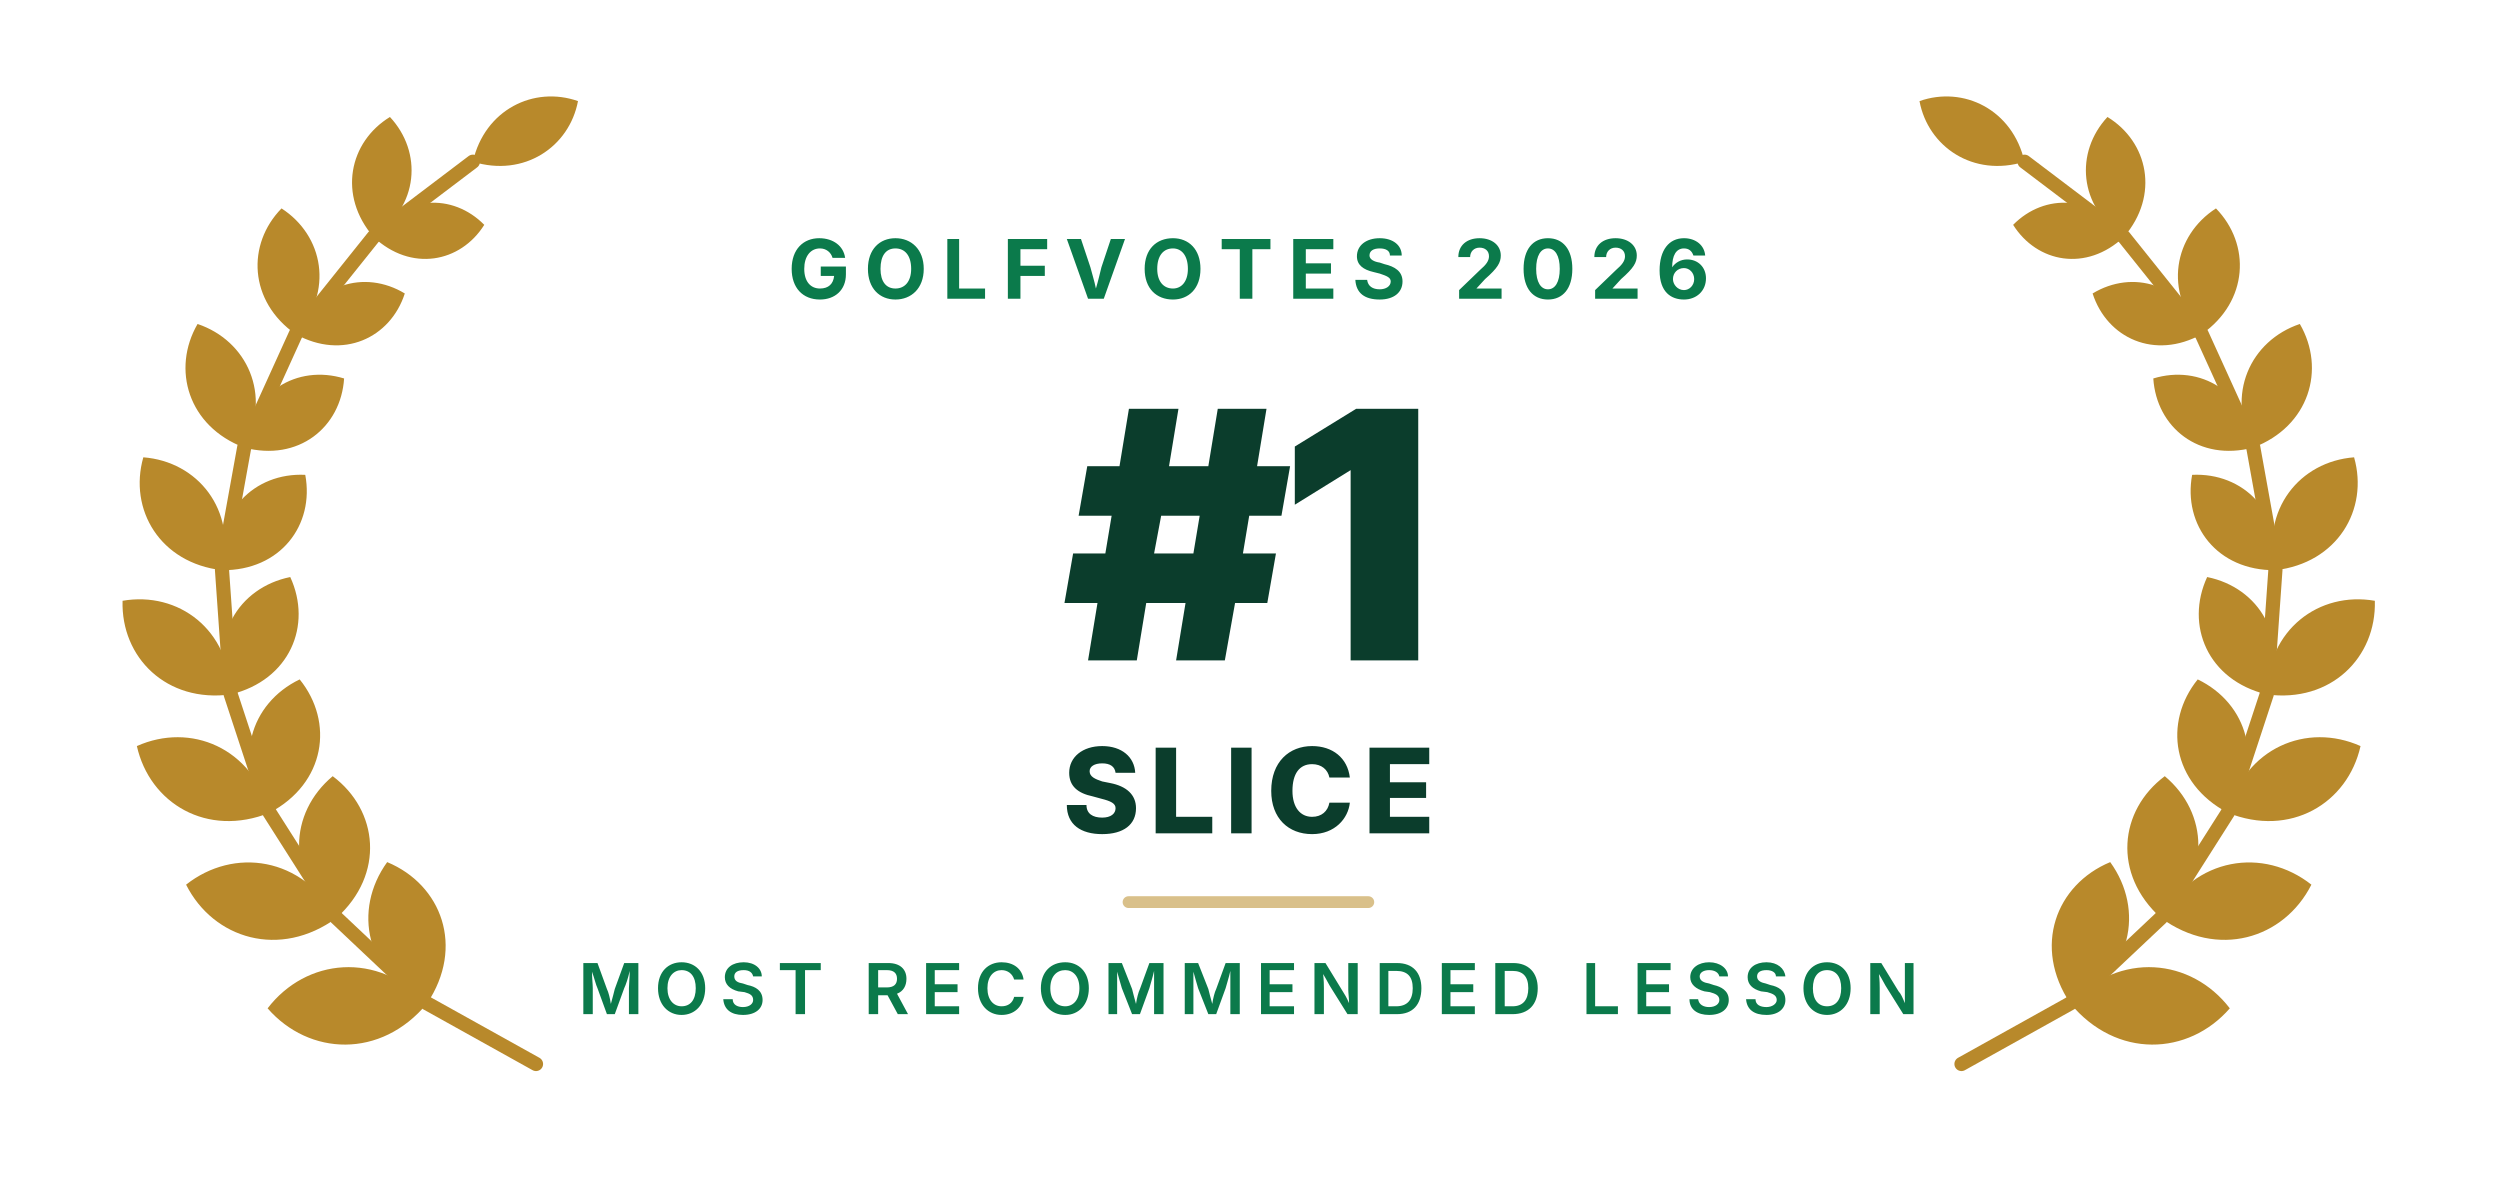
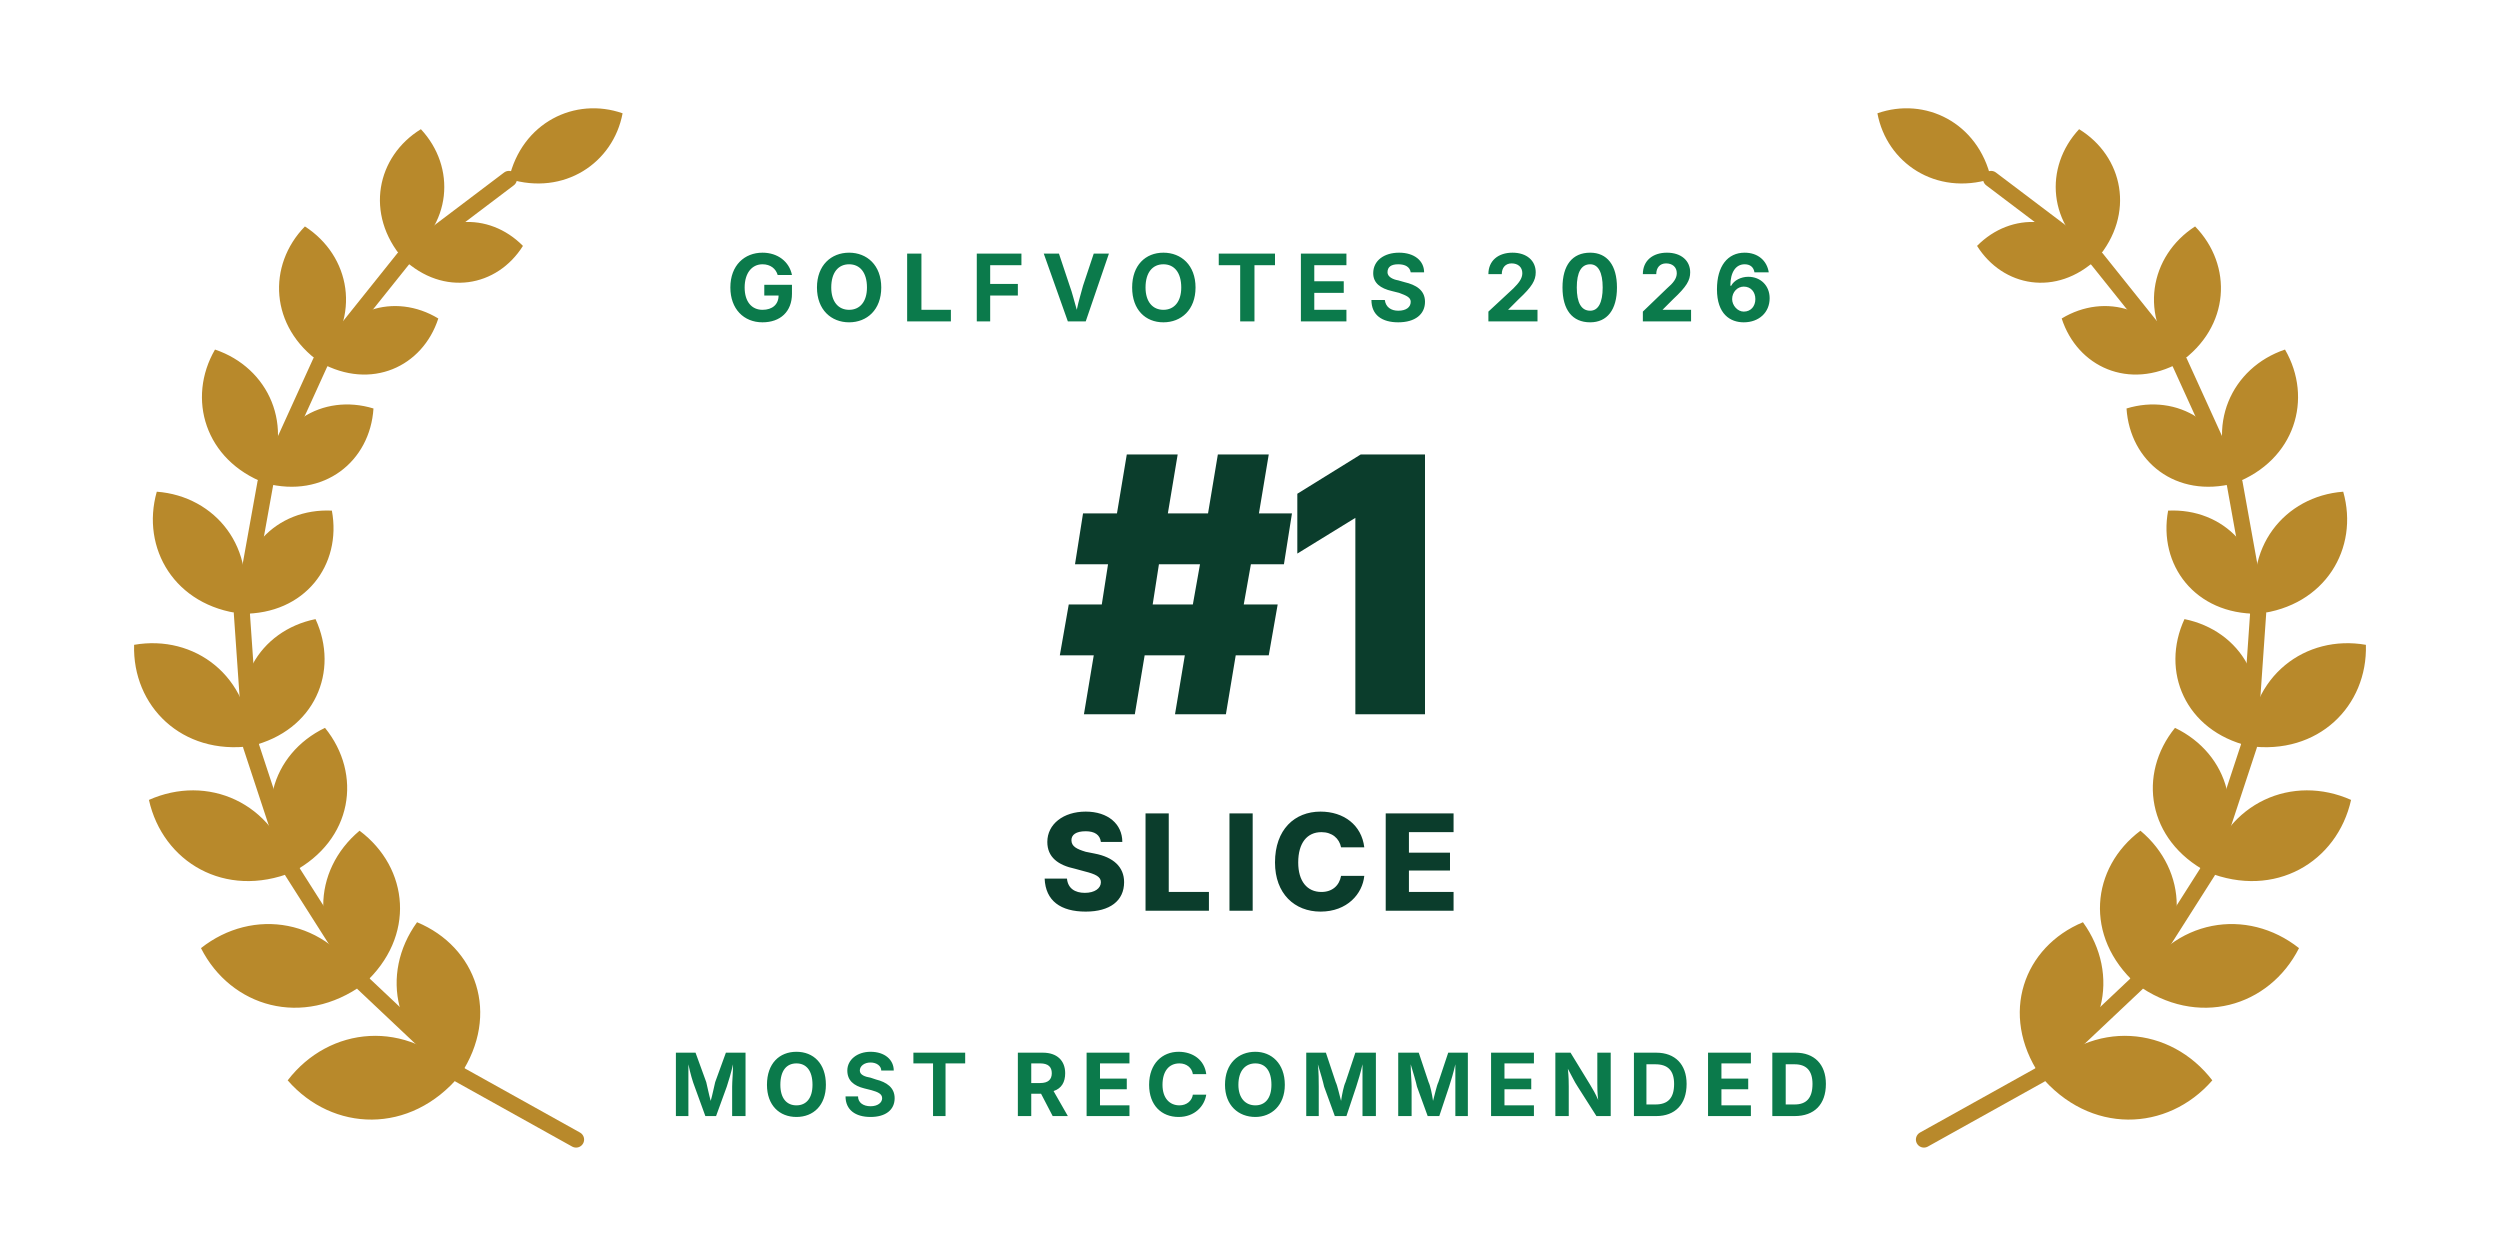
- <svg xmlns="http://www.w3.org/2000/svg" width="318" height="150" viewBox="0 0 318 150" role="img">
-   <path d="M68.18 135.34 L54.33 127.63 L42.81 116.76 L34.30 103.38 L29.35 88.33 L28.24 72.53 L31.06 56.93 L37.61 42.51 L47.51 30.14 L60.15 20.57M249.50 135.34 L263.34 127.63 L274.87 116.76 L283.37 103.38 L288.32 88.33 L289.43 72.53 L286.62 56.93 L280.06 42.51 L270.16 30.14 L257.52 20.57" fill="none" stroke="#B8892B" stroke-width="1.8" stroke-linecap="round" />
-   <path d="M54.33 127.63C48.03 120.92 38.92 121.89 34.04 128.26C39.31 134.31 48.46 134.72 54.33 127.63ZM54.33 127.63C59.12 120.46 56.20 112.55 49.25 109.66C44.84 115.76 46.50 124.02 54.33 127.63ZM42.81 116.76C38.50 108.98 29.74 107.73 23.67 112.53C27.16 119.45 35.63 122.00 42.81 116.76ZM42.81 116.76C48.99 111.18 48.13 103.08 42.32 98.73C36.74 103.39 36.33 111.52 42.81 116.76ZM34.30 103.38C32.12 95.10 24.23 91.85 17.41 94.90C19.04 102.19 26.35 106.58 34.30 103.38ZM34.30 103.38C41.40 99.63 42.52 91.87 38.12 86.42C31.80 89.46 29.49 96.96 34.30 103.38ZM29.35 88.33C29.27 80.08 22.68 75.19 15.59 76.42C15.38 83.61 21.17 89.44 29.35 88.33ZM29.35 88.33C36.86 86.51 39.75 79.53 36.92 73.40C30.31 74.74 26.38 81.19 29.35 88.33ZM28.24 72.53C30.12 64.82 25.13 58.70 18.23 58.17C16.34 64.82 20.36 71.62 28.24 72.53ZM28.24 72.53C35.68 72.60 40.02 66.77 38.83 60.40C32.35 60.08 27.16 65.17 28.24 72.53ZM31.06 56.93C34.62 50.20 31.42 43.33 25.13 41.21C21.80 46.96 23.93 54.23 31.06 56.93ZM31.06 56.93C37.96 58.76 43.37 54.36 43.77 48.14C37.81 46.32 31.78 49.83 31.06 56.93ZM37.61 42.51C42.51 37.09 41.15 29.96 35.81 26.51C31.36 31.06 31.63 38.32 37.61 42.51ZM37.61 42.51C43.59 45.83 49.66 43.01 51.49 37.33C46.39 34.24 39.96 36.08 37.61 42.51ZM47.51 30.14C53.33 26.27 53.75 19.33 49.60 14.88C44.41 18.05 42.95 24.85 47.51 30.14ZM47.51 30.14C52.28 34.62 58.56 33.43 61.60 28.60C57.59 24.53 51.20 24.73 47.51 30.14ZM60.15 20.57C66.66 22.59 72.42 18.68 73.52 12.86C67.93 10.89 61.66 13.93 60.15 20.57ZM263.34 127.63C269.21 134.72 278.37 134.31 283.63 128.26C278.75 121.89 269.64 120.92 263.34 127.63ZM263.34 127.63C271.17 124.02 272.83 115.76 268.42 109.66C261.47 112.55 258.55 120.46 263.34 127.63ZM274.87 116.76C282.04 122.00 290.51 119.45 294.01 112.53C287.93 107.73 279.17 108.98 274.87 116.76ZM274.87 116.76C281.34 111.52 280.93 103.39 275.36 98.73C269.54 103.08 268.68 111.18 274.87 116.76ZM283.37 103.38C291.32 106.58 298.63 102.19 300.26 94.90C293.44 91.85 285.55 95.10 283.37 103.38ZM283.37 103.38C288.18 96.96 285.87 89.46 279.55 86.42C275.15 91.87 276.27 99.63 283.37 103.38ZM288.32 88.33C296.50 89.44 302.29 83.61 302.08 76.42C295.00 75.19 288.40 80.08 288.32 88.33ZM288.32 88.33C291.29 81.19 287.36 74.74 280.75 73.40C277.92 79.53 280.81 86.51 288.32 88.33ZM289.43 72.53C297.31 71.62 301.33 64.82 299.44 58.17C292.54 58.70 287.55 64.82 289.43 72.53ZM289.43 72.53C290.51 65.17 285.32 60.08 278.84 60.40C277.66 66.77 281.99 72.60 289.43 72.53ZM286.62 56.93C293.74 54.23 295.87 46.96 292.54 41.21C286.25 43.33 283.05 50.20 286.62 56.93ZM286.62 56.93C285.89 49.83 279.86 46.32 273.90 48.14C274.30 54.36 279.72 58.76 286.62 56.93ZM280.06 42.51C286.04 38.32 286.31 31.06 281.87 26.51C276.52 29.96 275.16 37.09 280.06 42.51ZM280.06 42.51C277.71 36.08 271.28 34.24 266.18 37.33C268.01 43.01 274.08 45.83 280.06 42.51ZM270.16 30.14C274.72 24.85 273.26 18.05 268.07 14.88C263.93 19.33 264.35 26.27 270.16 30.14ZM270.16 30.14C266.47 24.73 260.08 24.53 256.07 28.60C259.11 33.43 265.39 34.62 270.16 30.14ZM257.52 20.57C256.01 13.93 249.75 10.89 244.16 12.86C245.25 18.68 251.01 22.59 257.52 20.57Z" fill="#B8892B" />
-   <rect x="142.8" y="114" width="32" height="1.5" rx=".75" fill="#D9C08A" />
-   <path d="M104.3 38.1C106.2 38.1 107.6 36.9 107.6 34.9L107.6 33.9L104.4 33.9L104.4 35.1L106.1 35.1C106 36.1 105.4 36.7 104.3 36.7C103.1 36.7 102.3 35.8 102.3 34.2C102.3 32.6 103.1 31.6 104.3 31.6C105.1 31.6 105.7 32.1 105.9 32.8L107.5 32.8C107.3 31.3 106 30.3 104.2 30.3C102.2 30.3 100.7 31.7 100.7 34.2C100.7 36.6 102.1 38.1 104.3 38.1ZM113.9 38.1C115.9 38.1 117.5 36.7 117.5 34.2C117.5 31.7 115.9 30.3 113.9 30.3C111.9 30.3 110.4 31.7 110.4 34.2C110.4 36.7 111.9 38.1 113.9 38.1ZM113.9 36.7C112.7 36.7 112 35.8 112 34.2C112 32.5 112.7 31.6 113.9 31.6C115.1 31.6 115.9 32.5 115.9 34.2C115.9 35.8 115.1 36.7 113.9 36.7ZM120.5 38L125.3 38L125.3 36.7L122 36.7L122 30.4L120.5 30.4ZM128.2 38L129.8 38L129.8 35.1L132.9 35.1L132.9 33.8L129.8 33.8L129.8 31.7L133.2 31.7L133.2 30.4L128.2 30.4ZM138.4 38L140.4 38L143.1 30.4L141.3 30.4L140.1 34C139.9 34.8 139.7 35.7 139.4 36.7C139.2 35.7 138.9 34.8 138.7 34L137.5 30.4L135.7 30.4ZM149.2 38.1C151.2 38.1 152.7 36.7 152.7 34.2C152.7 31.7 151.2 30.3 149.2 30.3C147.1 30.3 145.6 31.7 145.6 34.2C145.6 36.7 147.1 38.1 149.2 38.1ZM149.2 36.7C148 36.7 147.2 35.8 147.2 34.2C147.2 32.5 148 31.6 149.2 31.6C150.3 31.6 151.1 32.5 151.1 34.2C151.1 35.8 150.3 36.7 149.2 36.7ZM155.4 31.7L157.7 31.7L157.7 38L159.3 38L159.3 31.7L161.6 31.7L161.6 30.4L155.4 30.4ZM164.5 38L169.6 38L169.6 36.7L166.1 36.7L166.1 34.8L169.3 34.8L169.3 33.5L166.1 33.5L166.1 31.7L169.6 31.7L169.6 30.4L164.5 30.4ZM175.5 38.1C177.3 38.1 178.4 37.2 178.4 35.8C178.4 34.5 177.4 33.9 176.1 33.6L175.5 33.4C174.8 33.3 174.2 33 174.2 32.5C174.2 31.9 174.7 31.6 175.5 31.6C176.3 31.6 176.8 31.9 176.8 32.5L178.3 32.5C178.3 31.2 177.2 30.3 175.5 30.3C173.8 30.3 172.6 31.2 172.6 32.6C172.6 33.7 173.4 34.3 174.7 34.6L175.5 34.8C176.4 35.1 176.9 35.3 176.9 35.8C176.9 36.4 176.3 36.8 175.5 36.8C174.6 36.8 174 36.4 173.9 35.6L172.4 35.6C172.5 37.3 173.6 38.1 175.5 38.1ZM185.6 38L191 38L191 36.7L187.8 36.7L187.8 36.7L188.9 35.5C190.5 34.1 190.9 33.4 190.9 32.5C190.9 31.2 189.8 30.3 188.2 30.3C186.6 30.3 185.5 31.2 185.5 32.7L187 32.7C187 32 187.5 31.5 188.2 31.5C188.9 31.5 189.4 31.9 189.4 32.6C189.4 33.2 189 33.7 188.3 34.3L185.6 36.9ZM196.9 38.1C198.8 38.1 200 36.7 200 34.2C200 31.7 198.8 30.3 196.9 30.3C195 30.3 193.8 31.7 193.8 34.2C193.8 36.7 195 38.1 196.9 38.1ZM196.9 36.8C196 36.8 195.4 35.9 195.4 34.2C195.4 32.5 196 31.6 196.9 31.6C197.8 31.6 198.4 32.5 198.4 34.2C198.4 35.9 197.8 36.8 196.9 36.8ZM202.9 38L208.3 38L208.3 36.7L205.1 36.7L205.1 36.7L206.2 35.5C207.8 34.1 208.2 33.4 208.2 32.5C208.2 31.2 207.1 30.3 205.5 30.3C203.9 30.3 202.8 31.2 202.8 32.7L204.3 32.7C204.3 32 204.8 31.5 205.5 31.5C206.2 31.5 206.7 31.9 206.7 32.6C206.7 33.2 206.3 33.7 205.6 34.3L202.9 36.9ZM214.2 38.1C215.8 38.1 217 37 217 35.4C217 34 216 33 214.6 33C213.8 33 213.1 33.4 212.7 34L212.7 34C212.7 32.5 213.2 31.6 214.2 31.6C214.8 31.6 215.2 31.9 215.4 32.5L216.9 32.5C216.8 31.2 215.7 30.3 214.2 30.3C212.3 30.3 211.1 31.8 211.1 34.4C211.1 37.2 212.6 38.1 214.2 38.1ZM214.2 36.9C213.4 36.9 212.8 36.2 212.8 35.5C212.8 34.7 213.4 34.1 214.2 34.1C214.9 34.1 215.5 34.7 215.5 35.5C215.5 36.3 214.9 36.9 214.2 36.9Z" fill="#0B7A4B" />
-   <path d="M149.6 84L155.8 84L157.1 76.7L161.2 76.7L162.3 70.4L158.1 70.4L158.9 65.6L163 65.6L164.1 59.3L159.9 59.3L161.1 52L154.9 52L153.7 59.3L148.7 59.3L149.9 52L143.6 52L142.4 59.3L138.3 59.3L137.2 65.6L141.4 65.6L140.6 70.4L136.5 70.4L135.4 76.7L139.6 76.7L138.4 84L144.6 84L145.8 76.7L150.8 76.7ZM146.8 70.4L147.7 65.6L152.6 65.6L151.8 70.4ZM180.4 52L172.5 52L164.7 56.8L164.7 64.2L171.8 59.8L171.8 59.8L171.8 84L180.4 84Z" fill="#0B3D2C" />
-   <path d="M140.2 106.1C142.9 106.1 144.5 104.9 144.5 102.8C144.5 101.1 143.3 100 141.2 99.6L140.2 99.4C139.3 99.1 138.6 98.8 138.6 98.1C138.6 97.5 139.2 97.1 140.2 97.1C141.2 97.1 141.8 97.5 141.9 98.3L144.4 98.3C144.3 96.3 142.7 94.9 140.2 94.9C137.7 94.9 136 96.3 136 98.3C136 100 137.1 100.9 139 101.3L140.1 101.6C141.3 101.9 141.9 102.2 141.9 102.8C141.9 103.5 141.3 104 140.2 104C139 104 138.2 103.5 138.2 102.4L135.7 102.4C135.7 104.9 137.5 106.1 140.2 106.1ZM147 106L154.2 106L154.2 103.9L149.6 103.9L149.6 95.1L147 95.1ZM159.2 95.1L156.6 95.1L156.6 106L159.2 106ZM166.9 106.1C169.8 106.1 171.5 104.1 171.7 102.1L169.1 102.1C168.9 103.2 168.1 103.9 166.9 103.9C165.4 103.9 164.4 102.7 164.4 100.6C164.4 98.4 165.3 97.2 166.9 97.2C168.1 97.2 168.9 97.9 169.1 98.9L171.7 98.9C171.4 96.4 169.5 94.9 166.9 94.9C164 94.9 161.7 96.9 161.7 100.6C161.7 104.1 163.9 106.1 166.9 106.1ZM174.2 106L181.8 106L181.8 103.9L176.8 103.9L176.8 101.5L181.4 101.5L181.4 99.5L176.8 99.5L176.8 97.2L181.8 97.2L181.8 95.1L174.2 95.1Z" fill="#0B3D2C" />
-   <path d="M74.2 129L75.4 129L75.4 125.7C75.4 125.2 75.3 124.3 75.3 123.6C75.6 124.4 75.8 125.3 76 125.7L77.2 129L78.2 129L79.4 125.7C79.6 125.3 79.9 124.4 80.1 123.5C80.1 124.3 80 125.2 80 125.7L80 129L81.2 129L81.2 122.5L79.4 122.5L78.2 125.8C78.1 126.2 77.9 127 77.7 127.7C77.6 127 77.4 126.2 77.2 125.8L76 122.5L74.2 122.5ZM86.7 129.1C88.4 129.1 89.7 127.8 89.7 125.7C89.7 123.6 88.4 122.4 86.7 122.4C85 122.4 83.7 123.6 83.7 125.7C83.7 127.8 85 129.1 86.7 129.1ZM86.7 128C85.7 128 84.9 127.2 84.9 125.7C84.9 124.2 85.7 123.4 86.7 123.4C87.8 123.4 88.5 124.2 88.5 125.7C88.5 127.2 87.8 128 86.7 128ZM94.5 129.1C96.1 129.1 97 128.3 97 127.2C97 126 96.1 125.5 95.1 125.3L94.5 125.1C93.9 125 93.4 124.8 93.4 124.2C93.4 123.7 93.8 123.4 94.6 123.4C95.3 123.4 95.7 123.7 95.8 124.2L96.9 124.2C96.9 123.2 96 122.4 94.6 122.4C93.2 122.4 92.2 123.1 92.2 124.3C92.2 125.2 92.8 125.8 93.9 126.1L94.7 126.2C95.4 126.4 95.8 126.6 95.8 127.2C95.8 127.7 95.3 128.1 94.5 128.1C93.8 128.1 93.2 127.8 93.2 127.1L92 127.1C92.1 128.4 93 129.1 94.5 129.1ZM99.2 123.4L101.2 123.4L101.2 129L102.4 129L102.4 123.4L104.4 123.4L104.4 122.5L99.2 122.5ZM110.5 129L111.7 129L111.7 126.6L112.9 126.6L114.2 129L115.5 129L114.1 126.4C114.9 126.1 115.3 125.4 115.3 124.5C115.3 123.3 114.5 122.5 113 122.5L110.5 122.5ZM111.7 125.6L111.7 123.4L112.8 123.4C113.7 123.4 114.1 123.8 114.1 124.5C114.1 125.2 113.7 125.6 112.8 125.6ZM117.8 129L122 129L122 128L118.9 128L118.9 126.2L121.8 126.2L121.8 125.2L118.9 125.2L118.9 123.4L122 123.4L122 122.5L117.8 122.5ZM127.4 129.1C129 129.1 130 128.1 130.2 126.8L129 126.8C128.8 127.6 128.2 128 127.4 128C126.4 128 125.6 127.2 125.6 125.7C125.6 124.2 126.4 123.4 127.4 123.4C128.2 123.4 128.8 123.9 129 124.6L130.2 124.6C130 123.2 128.9 122.4 127.4 122.4C125.7 122.4 124.4 123.6 124.4 125.7C124.4 127.8 125.7 129.1 127.4 129.1ZM135.5 129.1C137.2 129.1 138.5 127.8 138.5 125.7C138.5 123.6 137.2 122.4 135.5 122.4C133.7 122.4 132.4 123.6 132.4 125.7C132.4 127.8 133.7 129.1 135.5 129.1ZM135.5 128C134.4 128 133.6 127.2 133.6 125.7C133.6 124.2 134.4 123.4 135.5 123.4C136.5 123.4 137.3 124.2 137.3 125.7C137.3 127.2 136.5 128 135.5 128ZM141 129L142.1 129L142.1 125.7C142.1 125.2 142.1 124.3 142.1 123.6C142.3 124.4 142.6 125.3 142.7 125.7L144 129L145 129L146.2 125.7C146.3 125.3 146.6 124.4 146.8 123.5C146.8 124.3 146.8 125.2 146.8 125.7L146.8 129L148 129L148 122.5L146.2 122.5L145 125.8C144.8 126.2 144.6 127 144.5 127.7C144.3 127 144.1 126.2 144 125.8L142.7 122.5L141 122.5ZM150.7 129L151.8 129L151.8 125.7C151.8 125.2 151.8 124.3 151.8 123.6C152 124.4 152.3 125.3 152.4 125.7L153.7 129L154.7 129L155.9 125.7C156 125.3 156.3 124.4 156.5 123.5C156.5 124.3 156.5 125.2 156.5 125.7L156.5 129L157.7 129L157.7 122.5L155.9 122.5L154.7 125.8C154.5 126.2 154.3 127 154.2 127.7C154 127 153.8 126.2 153.7 125.8L152.4 122.5L150.7 122.5ZM160.4 129L164.6 129L164.6 128L161.5 128L161.5 126.2L164.4 126.2L164.4 125.2L161.5 125.2L161.5 123.4L164.6 123.4L164.6 122.5L160.4 122.5ZM167.2 129L168.4 129L168.4 125.7C168.4 125.4 168.4 124.7 168.3 123.9C168.8 124.7 169 125.2 169.4 125.8L171.4 129L172.7 129L172.7 122.5L171.5 122.5L171.5 125.9C171.5 126.3 171.6 127 171.6 127.6C171.3 126.9 171 126.4 170.8 126.1L168.6 122.5L167.2 122.5ZM177.7 129C179.7 129 180.8 127.8 180.8 125.7C180.8 123.7 179.7 122.5 177.7 122.5L175.5 122.5L175.5 129ZM176.6 128L176.6 123.5L177.6 123.5C179 123.5 179.7 124.2 179.7 125.7C179.7 127.2 179 128 177.6 128ZM183.4 129L187.6 129L187.6 128L184.5 128L184.5 126.2L187.4 126.2L187.4 125.2L184.5 125.2L184.5 123.4L187.6 123.4L187.6 122.5L183.4 122.5ZM192.4 129C194.4 129 195.6 127.8 195.6 125.7C195.6 123.7 194.4 122.5 192.5 122.5L190.2 122.5L190.2 129ZM191.4 128L191.4 123.5L192.4 123.5C193.7 123.5 194.4 124.2 194.4 125.7C194.4 127.2 193.7 128 192.4 128ZM201.8 129L205.8 129L205.8 128L202.9 128L202.9 122.5L201.8 122.5ZM208.3 129L212.5 129L212.5 128L209.4 128L209.4 126.2L212.3 126.2L212.3 125.2L209.4 125.2L209.4 123.4L212.5 123.4L212.5 122.5L208.3 122.5ZM217.4 129.1C219 129.1 219.9 128.3 219.9 127.2C219.9 126 218.9 125.5 218 125.3L217.4 125.1C216.8 125 216.2 124.8 216.2 124.2C216.2 123.7 216.7 123.4 217.4 123.4C218.1 123.4 218.6 123.7 218.7 124.2L219.8 124.2C219.8 123.2 218.8 122.4 217.4 122.4C216.1 122.4 215 123.1 215 124.3C215 125.2 215.7 125.8 216.8 126.1L217.5 126.2C218.2 126.4 218.7 126.6 218.7 127.2C218.7 127.7 218.2 128.1 217.4 128.1C216.7 128.1 216.1 127.8 216 127.1L214.9 127.1C214.9 128.4 215.9 129.1 217.4 129.1ZM224.7 129.1C226.2 129.1 227.1 128.3 227.1 127.2C227.1 126 226.2 125.5 225.2 125.3L224.6 125.1C224.1 125 223.5 124.8 223.5 124.2C223.5 123.7 223.9 123.4 224.7 123.4C225.4 123.4 225.9 123.7 225.9 124.2L227.1 124.2C227 123.2 226.1 122.4 224.7 122.4C223.3 122.4 222.3 123.1 222.3 124.3C222.3 125.2 222.9 125.8 224 126.1L224.8 126.2C225.5 126.4 226 126.6 226 127.2C226 127.7 225.4 128.1 224.7 128.1C223.9 128.1 223.3 127.8 223.3 127.1L222.1 127.1C222.2 128.4 223.1 129.1 224.7 129.1ZM232.4 129.1C234.1 129.1 235.4 127.8 235.4 125.7C235.4 123.6 234.1 122.4 232.4 122.4C230.7 122.4 229.4 123.6 229.4 125.7C229.4 127.8 230.7 129.1 232.4 129.1ZM232.4 128C231.3 128 230.6 127.2 230.6 125.7C230.6 124.2 231.3 123.4 232.4 123.4C233.5 123.4 234.2 124.2 234.2 125.7C234.2 127.2 233.5 128 232.4 128ZM237.9 129L239.1 129L239.1 125.7C239.1 125.4 239.1 124.7 239 123.9C239.5 124.7 239.7 125.2 240.1 125.8L242.1 129L243.4 129L243.4 122.5L242.3 122.5L242.3 125.9C242.3 126.3 242.3 127 242.3 127.6C242 126.9 241.8 126.4 241.5 126.1L239.3 122.5L237.9 122.5Z" fill="#0B7A4B" />
+ <svg xmlns="http://www.w3.org/2000/svg" width="280" height="140" viewBox="0 0 280 140" role="img">
+   <path d="M64.52 127.63 L51.54 120.40 L40.74 110.21 L32.77 97.67 L28.12 83.56 L27.09 68.74 L29.72 54.12 L35.87 40.60 L45.15 29.00 L57.00 20.04M215.48 127.63 L228.46 120.40 L239.26 110.21 L247.23 97.67 L251.88 83.56 L252.91 68.74 L250.28 54.12 L244.13 40.60 L234.85 29.00 L223.00 20.04" fill="none" stroke="#B8892B" stroke-width="1.8" stroke-linecap="round" />
+   <path d="M51.54 120.40C45.54 114.01 36.87 114.94 32.22 121.00C37.24 126.77 45.95 127.15 51.54 120.40ZM51.54 120.40C56.10 113.57 53.33 106.04 46.71 103.29C42.51 109.09 44.08 116.97 51.54 120.40ZM40.74 110.21C36.64 102.81 28.30 101.61 22.51 106.19C25.84 112.77 33.90 115.20 40.74 110.21ZM40.74 110.21C46.63 104.90 45.81 97.19 40.27 93.04C34.97 97.48 34.57 105.22 40.74 110.21ZM32.77 97.67C30.69 89.78 23.18 86.69 16.68 89.59C18.23 96.54 25.20 100.72 32.77 97.67ZM32.77 97.67C39.53 94.10 40.60 86.70 36.40 81.52C30.39 84.41 28.19 91.55 32.77 97.67ZM28.12 83.56C28.05 75.70 21.77 71.04 15.02 72.22C14.82 79.06 20.34 84.61 28.12 83.56ZM28.12 83.56C35.28 81.83 38.03 75.17 35.34 69.34C29.04 70.62 25.29 76.76 28.12 83.56ZM27.09 68.74C28.88 61.40 24.12 55.57 17.56 55.07C15.76 61.41 19.58 67.88 27.09 68.74ZM27.09 68.74C34.17 68.82 38.30 63.26 37.17 57.19C31.00 56.89 26.06 61.74 27.09 68.74ZM29.72 54.12C33.12 47.71 30.07 41.17 24.08 39.15C20.91 44.62 22.94 51.55 29.72 54.12ZM29.72 54.12C36.30 55.86 41.45 51.67 41.83 45.75C36.16 44.02 30.42 47.36 29.72 54.12ZM35.87 40.60C40.54 35.44 39.24 28.65 34.15 25.36C29.92 29.70 30.18 36.61 35.87 40.60ZM35.87 40.60C41.57 43.76 47.34 41.08 49.09 35.67C44.23 32.73 38.11 34.48 35.87 40.60ZM45.15 29.00C50.69 25.32 51.09 18.71 47.14 14.47C42.20 17.50 40.81 23.97 45.15 29.00ZM45.15 29.00C49.69 33.27 55.68 32.14 58.57 27.54C54.75 23.67 48.66 23.85 45.15 29.00ZM57.00 20.04C63.20 21.96 68.69 18.24 69.73 12.69C64.41 10.82 58.44 13.71 57.00 20.04ZM228.46 120.40C234.05 127.15 242.76 126.77 247.78 121.00C243.13 114.94 234.46 114.01 228.46 120.40ZM228.46 120.40C235.92 116.97 237.49 109.09 233.29 103.29C226.67 106.04 223.90 113.57 228.46 120.40ZM239.26 110.21C246.10 115.20 254.16 112.77 257.49 106.19C251.70 101.61 243.36 102.81 239.26 110.21ZM239.26 110.21C245.43 105.22 245.03 97.48 239.73 93.04C234.19 97.19 233.37 104.90 239.26 110.21ZM247.23 97.67C254.80 100.72 261.77 96.54 263.32 89.59C256.82 86.69 249.31 89.78 247.23 97.67ZM247.23 97.67C251.81 91.55 249.61 84.41 243.60 81.52C239.40 86.70 240.47 94.10 247.23 97.67ZM251.88 83.56C259.66 84.61 265.18 79.06 264.98 72.22C258.23 71.04 251.95 75.70 251.88 83.56ZM251.88 83.56C254.71 76.76 250.96 70.62 244.66 69.34C241.97 75.17 244.72 81.83 251.88 83.56ZM252.91 68.74C260.42 67.88 264.24 61.41 262.44 55.07C255.88 55.57 251.12 61.40 252.91 68.74ZM252.91 68.74C253.94 61.74 249.00 56.89 242.83 57.19C241.70 63.26 245.83 68.82 252.91 68.74ZM250.28 54.12C257.06 51.55 259.09 44.62 255.92 39.15C249.93 41.17 246.88 47.71 250.28 54.12ZM250.28 54.12C249.58 47.36 243.84 44.02 238.17 45.75C238.55 51.67 243.70 55.86 250.28 54.12ZM244.13 40.60C249.82 36.61 250.08 29.70 245.85 25.36C240.76 28.65 239.46 35.44 244.13 40.60ZM244.13 40.60C241.89 34.48 235.77 32.73 230.91 35.67C232.66 41.08 238.43 43.76 244.13 40.60ZM234.85 29.00C239.19 23.97 237.80 17.50 232.86 14.47C228.91 18.71 229.31 25.32 234.85 29.00ZM234.85 29.00C231.34 23.85 225.25 23.67 221.43 27.54C224.32 32.14 230.31 33.27 234.85 29.00ZM223.00 20.04C221.56 13.71 215.59 10.82 210.27 12.69C211.31 18.24 216.80 21.96 223.00 20.04Z" fill="#B8892B" />
+   <path d="M85.4 36.1C87.4 36.1 88.7 34.9 88.7 32.9L88.7 31.9L85.6 31.9L85.6 33.1L87.2 33.1C87.2 34.1 86.5 34.7 85.4 34.7C84.2 34.7 83.4 33.8 83.4 32.2C83.4 30.6 84.2 29.6 85.4 29.6C86.3 29.6 86.9 30.1 87.1 30.8L88.7 30.8C88.4 29.3 87.1 28.3 85.4 28.3C83.4 28.3 81.8 29.7 81.8 32.2C81.8 34.6 83.3 36.1 85.4 36.1ZM95.1 36.1C97.1 36.1 98.7 34.7 98.7 32.2C98.7 29.7 97.1 28.3 95.1 28.3C93.1 28.3 91.5 29.7 91.5 32.2C91.5 34.7 93.1 36.1 95.1 36.1ZM95.1 34.7C93.9 34.7 93.1 33.8 93.1 32.2C93.1 30.5 93.9 29.6 95.1 29.6C96.3 29.6 97.1 30.5 97.1 32.2C97.1 33.8 96.3 34.7 95.1 34.7ZM101.6 36L106.5 36L106.5 34.7L103.2 34.7L103.2 28.4L101.6 28.4ZM109.4 36L110.9 36L110.9 33.1L114 33.1L114 31.8L110.9 31.8L110.9 29.7L114.4 29.7L114.4 28.4L109.4 28.4ZM119.6 36L121.6 36L124.2 28.4L122.5 28.4L121.3 32C121.1 32.8 120.8 33.7 120.6 34.7C120.3 33.7 120.1 32.8 119.8 32L118.6 28.4L116.9 28.4ZM130.3 36.1C132.3 36.1 133.9 34.7 133.9 32.2C133.9 29.7 132.3 28.3 130.3 28.3C128.3 28.3 126.8 29.7 126.8 32.2C126.8 34.7 128.3 36.1 130.3 36.1ZM130.3 34.7C129.1 34.7 128.3 33.8 128.3 32.2C128.3 30.5 129.1 29.6 130.3 29.6C131.5 29.6 132.3 30.5 132.3 32.2C132.3 33.8 131.5 34.7 130.3 34.7ZM136.5 29.7L138.9 29.7L138.9 36L140.5 36L140.5 29.7L142.8 29.7L142.8 28.4L136.5 28.4ZM145.7 36L150.8 36L150.8 34.7L147.2 34.7L147.2 32.8L150.5 32.8L150.5 31.5L147.2 31.5L147.2 29.7L150.8 29.7L150.8 28.4L145.7 28.4ZM156.6 36.1C158.5 36.1 159.6 35.2 159.6 33.8C159.6 32.5 158.6 31.9 157.3 31.6L156.6 31.4C156 31.3 155.4 31 155.4 30.5C155.4 29.9 155.8 29.6 156.6 29.6C157.4 29.6 157.9 29.9 158 30.5L159.5 30.5C159.5 29.2 158.4 28.3 156.7 28.3C155 28.3 153.8 29.2 153.8 30.6C153.8 31.7 154.6 32.3 155.9 32.6L156.7 32.8C157.5 33.1 158 33.3 158 33.8C158 34.4 157.5 34.8 156.6 34.8C155.8 34.8 155.2 34.4 155.1 33.6L153.6 33.6C153.6 35.3 154.8 36.1 156.6 36.1ZM166.7 36L172.2 36L172.2 34.7L168.9 34.7L168.9 34.7L170.1 33.5C171.6 32.1 172 31.4 172 30.5C172 29.2 171 28.3 169.4 28.3C167.8 28.3 166.7 29.2 166.7 30.7L168.2 30.7C168.2 30 168.6 29.5 169.3 29.5C170 29.5 170.5 29.9 170.5 30.6C170.5 31.2 170.1 31.7 169.5 32.3L166.7 34.9ZM178.1 36.1C180 36.1 181.1 34.7 181.1 32.2C181.1 29.7 180 28.3 178.1 28.3C176.1 28.3 175 29.7 175 32.2C175 34.7 176.1 36.1 178.1 36.1ZM178.1 34.8C177.1 34.8 176.6 33.9 176.6 32.2C176.6 30.5 177.1 29.6 178.1 29.6C179 29.6 179.5 30.5 179.5 32.2C179.5 33.9 179 34.8 178.1 34.8ZM184 36L189.4 36L189.4 34.7L186.2 34.7L186.2 34.7L187.4 33.5C188.9 32.1 189.3 31.4 189.3 30.5C189.3 29.2 188.3 28.3 186.7 28.3C185.1 28.3 184 29.2 184 30.7L185.5 30.7C185.5 30 185.9 29.5 186.6 29.5C187.3 29.5 187.8 29.9 187.8 30.6C187.8 31.2 187.4 31.7 186.7 32.3L184 34.9ZM195.3 36.1C197 36.1 198.2 35 198.2 33.4C198.2 32 197.2 31 195.8 31C195 31 194.2 31.4 193.9 32L193.8 32C193.8 30.5 194.4 29.6 195.4 29.6C196 29.6 196.4 29.9 196.5 30.5L198.1 30.5C197.9 29.2 196.9 28.3 195.4 28.3C193.5 28.3 192.3 29.8 192.3 32.4C192.3 35.2 193.8 36.1 195.3 36.1ZM195.3 34.9C194.6 34.9 194 34.2 194 33.5C194 32.7 194.6 32.1 195.3 32.1C196.1 32.1 196.6 32.7 196.6 33.5C196.6 34.3 196.1 34.9 195.3 34.9Z" fill="#0B7A4B" />
+   <path d="M131.6 80L137.3 80L138.4 73.4L142.1 73.4L143.1 67.7L139.3 67.7L140.1 63.2L143.8 63.2L144.7 57.5L141 57.5L142.1 50.9L136.4 50.9L135.3 57.5L130.8 57.5L131.9 50.9L126.2 50.9L125.1 57.5L121.3 57.5L120.4 63.2L124.1 63.2L123.4 67.7L119.7 67.7L118.7 73.4L122.5 73.4L121.4 80L127.1 80L128.2 73.4L132.7 73.4ZM129.1 67.7L129.8 63.2L134.4 63.2L133.6 67.7ZM159.6 50.9L152.4 50.9L145.3 55.3L145.3 62L151.8 58L151.8 58L151.8 80L159.6 80Z" fill="#0B3D2C" />
+   <path d="M121.6 102.1C124.3 102.1 125.9 100.9 125.9 98.8C125.9 97.1 124.7 96 122.6 95.6L121.6 95.4C120.6 95.1 120 94.8 120 94.1C120 93.5 120.5 93.1 121.6 93.1C122.6 93.1 123.2 93.5 123.3 94.3L125.7 94.3C125.7 92.3 124.1 90.9 121.6 90.9C119.1 90.9 117.3 92.3 117.3 94.3C117.3 96 118.5 96.9 120.4 97.3L121.5 97.6C122.7 97.9 123.3 98.2 123.3 98.8C123.3 99.5 122.6 100 121.5 100C120.4 100 119.6 99.5 119.5 98.4L117 98.4C117.1 100.9 118.8 102.1 121.6 102.1ZM128.3 102L135.4 102L135.4 99.9L130.9 99.9L130.9 91.1L128.3 91.1ZM140.3 91.1L137.7 91.1L137.7 102L140.3 102ZM147.9 102.1C150.9 102.1 152.6 100.1 152.8 98.1L150.2 98.1C150 99.2 149.2 99.9 148 99.9C146.4 99.9 145.4 98.7 145.4 96.6C145.4 94.4 146.4 93.2 148 93.2C149.2 93.2 150 93.9 150.2 94.9L152.8 94.9C152.5 92.4 150.5 90.9 147.9 90.9C145 90.9 142.8 92.9 142.8 96.6C142.8 100.1 145 102.1 147.9 102.1ZM155.2 102L162.8 102L162.8 99.9L157.8 99.9L157.8 97.5L162.4 97.5L162.4 95.5L157.8 95.5L157.8 93.2L162.8 93.2L162.8 91.1L155.2 91.1Z" fill="#0B3D2C" />
+   <path d="M75.7 125L77.1 125L77.1 121.7C77.1 121.1 77.1 120.1 77.1 119.2C77.3 120.2 77.6 121.2 77.8 121.7L79 125L80.2 125L81.4 121.7C81.6 121.1 81.9 120.1 82.1 119.2C82.1 120.1 82 121.1 82 121.7L82 125L83.5 125L83.5 117.9L81.3 117.9L80.1 121.2C80 121.6 79.8 122.6 79.6 123.3C79.4 122.6 79.2 121.6 79.1 121.2L77.9 117.9L75.7 117.9ZM89.2 125.1C91.1 125.1 92.5 123.8 92.5 121.5C92.5 119.1 91.1 117.8 89.2 117.8C87.3 117.8 85.9 119.1 85.9 121.5C85.9 123.8 87.3 125.1 89.2 125.1ZM89.2 123.8C88.1 123.8 87.4 123 87.4 121.5C87.4 119.9 88.1 119.1 89.2 119.1C90.3 119.1 91 119.9 91 121.5C91 123 90.3 123.8 89.2 123.8ZM97.5 125.1C99.2 125.1 100.2 124.3 100.2 123C100.2 121.8 99.3 121.2 98.1 120.9L97.5 120.7C96.9 120.6 96.3 120.4 96.3 119.9C96.3 119.4 96.8 119 97.5 119C98.2 119 98.7 119.4 98.7 119.9L100.1 119.9C100.1 118.7 99.1 117.8 97.5 117.8C96 117.8 94.9 118.7 94.9 119.9C94.9 121 95.6 121.6 96.8 121.9L97.6 122.1C98.3 122.3 98.8 122.5 98.8 123C98.8 123.5 98.3 123.9 97.5 123.9C96.7 123.9 96.1 123.5 96.1 122.8L94.7 122.8C94.7 124.3 95.8 125.1 97.5 125.1ZM102.3 119.1L104.5 119.1L104.5 125L105.9 125L105.9 119.1L108.1 119.1L108.1 117.9L102.3 117.9ZM114 125L115.5 125L115.5 122.5L116.6 122.5L117.9 125L119.6 125L118 122.2C118.9 121.9 119.3 121.2 119.3 120.2C119.3 118.8 118.4 117.9 116.8 117.9L114 117.9ZM115.5 121.3L115.5 119.1L116.5 119.1C117.4 119.1 117.8 119.5 117.8 120.2C117.8 120.9 117.4 121.3 116.5 121.3ZM121.7 125L126.5 125L126.5 123.8L123.2 123.8L123.2 122L126.2 122L126.2 120.8L123.2 120.8L123.2 119.1L126.5 119.1L126.5 117.9L121.7 117.9ZM132 125.1C133.8 125.1 134.9 123.9 135.1 122.6L133.6 122.6C133.5 123.3 132.9 123.8 132.1 123.8C131 123.8 130.2 123 130.2 121.5C130.2 120 130.9 119.1 132.1 119.1C132.9 119.1 133.5 119.6 133.6 120.3L135.1 120.3C134.9 118.7 133.6 117.8 132 117.8C130.2 117.8 128.7 119.1 128.7 121.5C128.7 123.8 130.1 125.1 132 125.1ZM140.6 125.1C142.4 125.1 143.9 123.8 143.9 121.5C143.9 119.1 142.4 117.8 140.6 117.8C138.7 117.8 137.2 119.1 137.2 121.5C137.2 123.8 138.7 125.1 140.6 125.1ZM140.6 123.8C139.5 123.8 138.7 123 138.7 121.5C138.7 119.9 139.5 119.1 140.6 119.1C141.7 119.1 142.4 119.9 142.4 121.5C142.4 123 141.7 123.8 140.6 123.8ZM146.3 125L147.7 125L147.7 121.7C147.7 121.1 147.7 120.1 147.6 119.2C147.9 120.2 148.2 121.2 148.3 121.7L149.5 125L150.8 125L151.9 121.7C152.1 121.1 152.4 120.1 152.6 119.2C152.6 120.1 152.6 121.1 152.6 121.7L152.6 125L154.1 125L154.1 117.9L151.8 117.9L150.7 121.2C150.5 121.6 150.3 122.6 150.2 123.3C150 122.6 149.8 121.6 149.6 121.2L148.5 117.9L146.3 117.9ZM156.6 125L158.1 125L158.1 121.7C158.1 121.1 158 120.1 158 119.2C158.3 120.2 158.6 121.2 158.7 121.7L159.9 125L161.2 125L162.3 121.7C162.5 121.1 162.8 120.1 163 119.2C163 120.1 163 121.1 163 121.7L163 125L164.4 125L164.4 117.9L162.2 117.9L161.1 121.2C160.9 121.6 160.7 122.6 160.5 123.3C160.4 122.6 160.2 121.6 160 121.2L158.9 117.9L156.6 117.9ZM167 125L171.8 125L171.8 123.8L168.5 123.8L168.5 122L171.5 122L171.5 120.8L168.5 120.8L168.5 119.1L171.8 119.1L171.8 117.9L167 117.9ZM174.2 125L175.7 125L175.7 121.7C175.7 121.3 175.7 120.6 175.6 119.7C176.1 120.6 176.3 121.1 176.7 121.7L178.8 125L180.4 125L180.4 117.9L178.9 117.9L178.9 121.3C178.9 121.8 178.9 122.5 179 123.2C178.7 122.5 178.4 122 178.1 121.5L175.9 117.9L174.2 117.9ZM185.5 125C187.6 125 188.9 123.7 188.9 121.4C188.9 119.2 187.6 117.9 185.5 117.9L183 117.9L183 125ZM184.4 123.7L184.4 119.2L185.4 119.2C186.8 119.2 187.5 119.9 187.5 121.4C187.5 123 186.8 123.7 185.4 123.7ZM191.3 125L196.1 125L196.1 123.8L192.8 123.8L192.8 122L195.8 122L195.8 120.8L192.8 120.8L192.8 119.1L196.1 119.1L196.1 117.9L191.3 117.9ZM201 125C203.2 125 204.5 123.7 204.5 121.4C204.5 119.2 203.2 117.9 201.1 117.9L198.5 117.9L198.5 125ZM200 123.7L200 119.2L201 119.2C202.3 119.2 203 119.9 203 121.4C203 123 202.3 123.7 201 123.7Z" fill="#0B7A4B" />
</svg>
